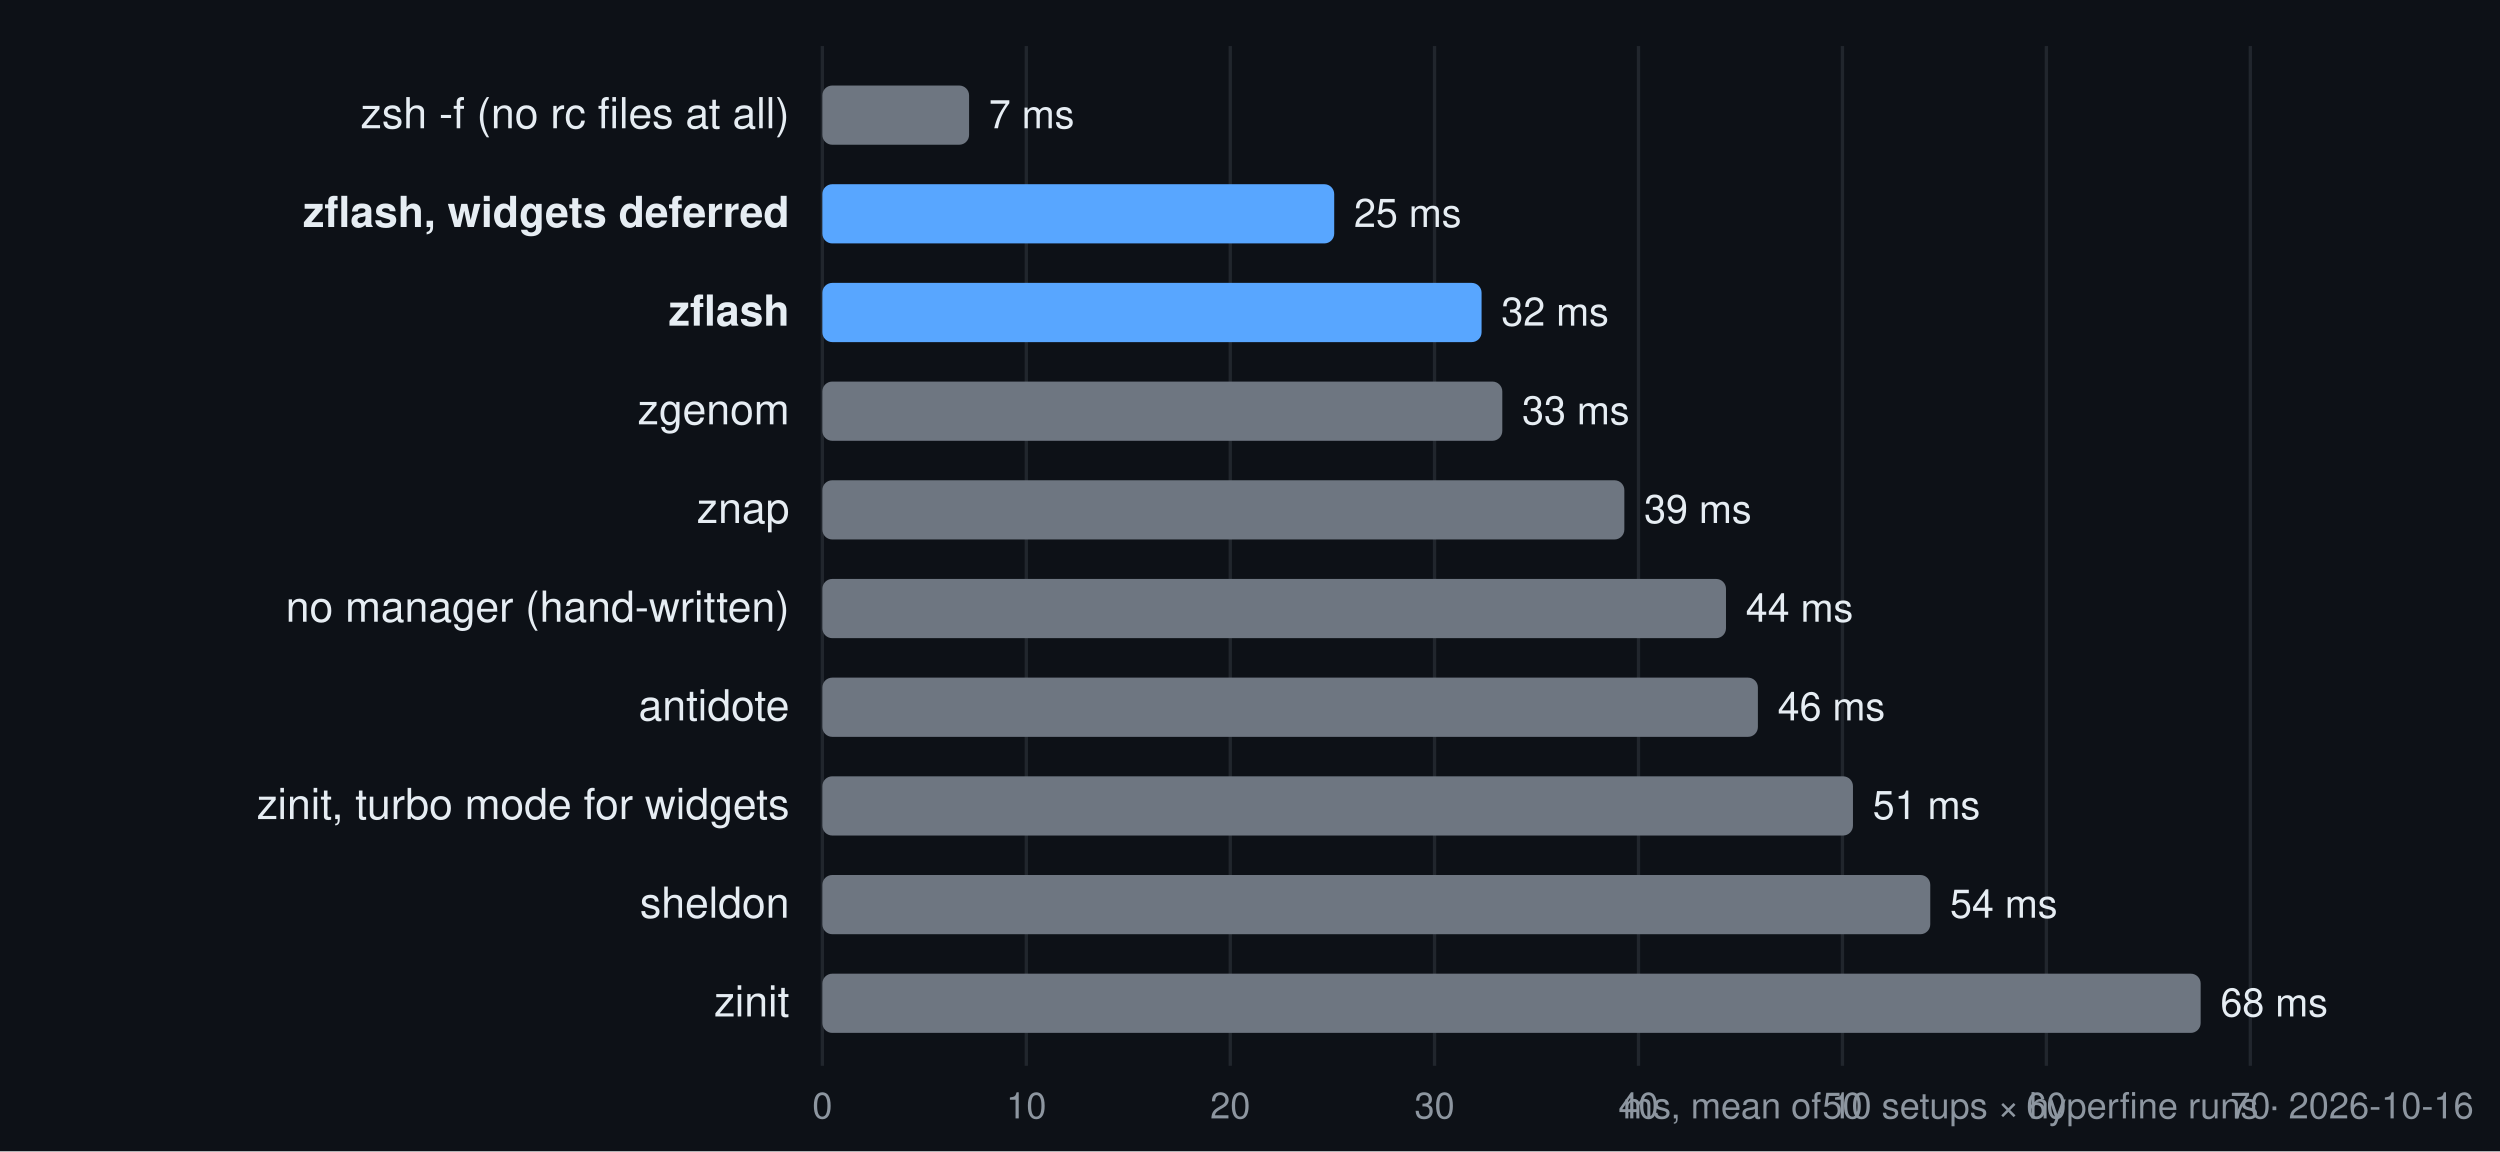
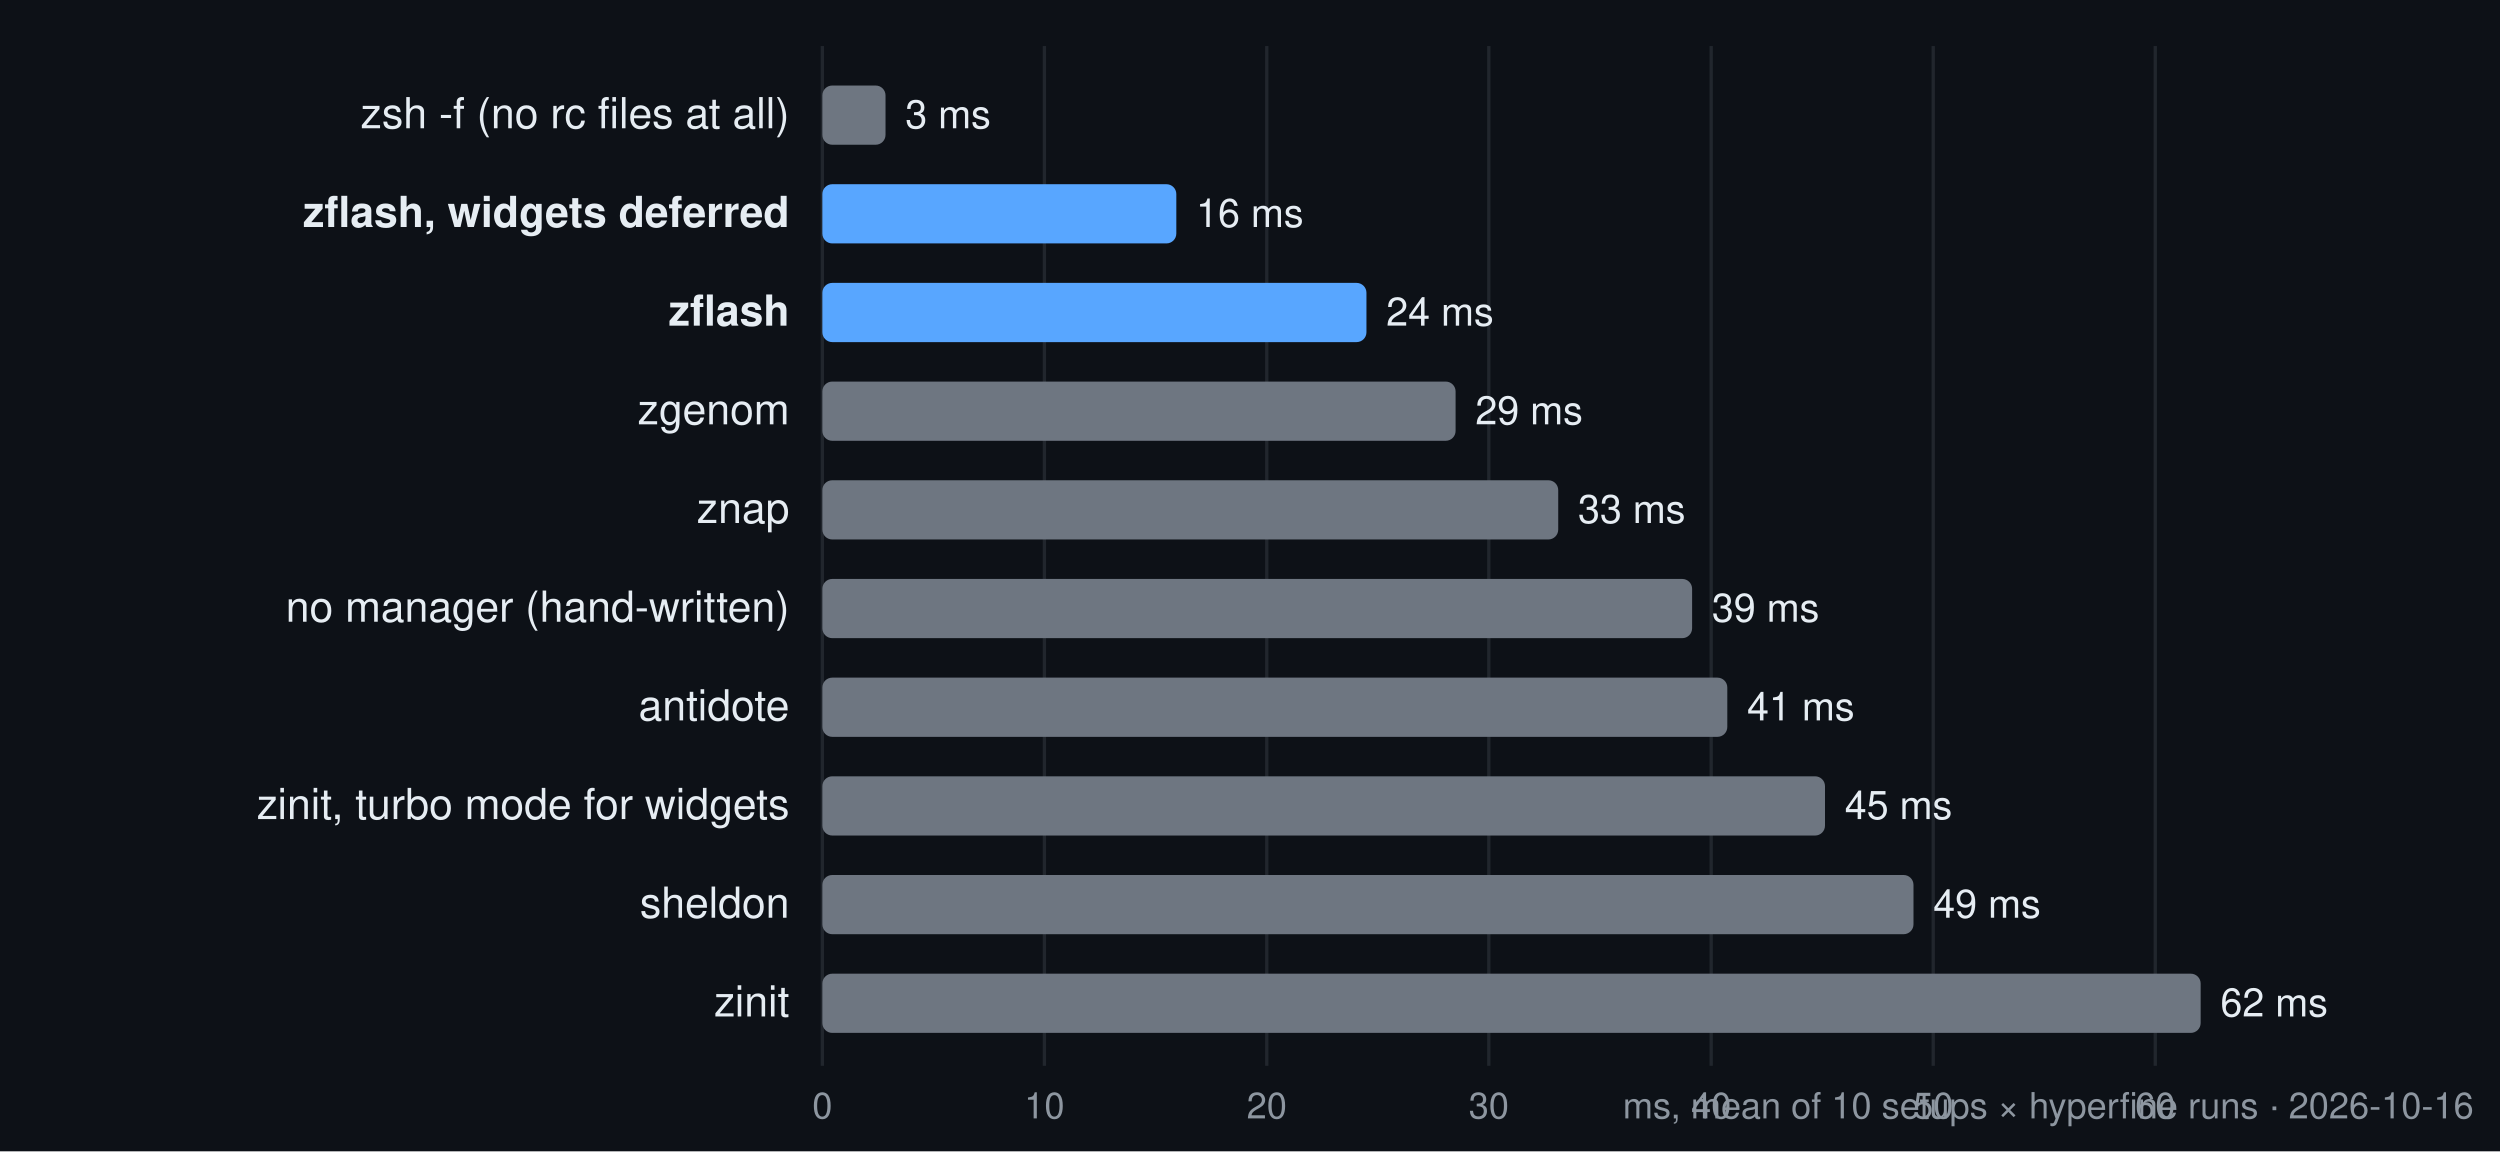
<svg xmlns="http://www.w3.org/2000/svg" width="760" height="350" viewBox="0 0 760 350" font-family="-apple-system, Segoe UI, Helvetica, Arial, sans-serif" font-size="13">
  <rect width="760" height="350" fill="#0d1117" />
  <line x1="250.0" y1="14" x2="250.0" y2="324" stroke="#21262d" stroke-width="1" />
  <text x="250.0" y="340" fill="#8d96a0" text-anchor="middle" font-size="11">0</text>
-   <line x1="312.0" y1="14" x2="312.0" y2="324" stroke="#21262d" stroke-width="1" />
-   <text x="312.0" y="340" fill="#8d96a0" text-anchor="middle" font-size="11">10</text>
-   <line x1="374.0" y1="14" x2="374.0" y2="324" stroke="#21262d" stroke-width="1" />
-   <text x="374.0" y="340" fill="#8d96a0" text-anchor="middle" font-size="11">20</text>
-   <line x1="436.1" y1="14" x2="436.1" y2="324" stroke="#21262d" stroke-width="1" />
-   <text x="436.1" y="340" fill="#8d96a0" text-anchor="middle" font-size="11">30</text>
-   <line x1="498.1" y1="14" x2="498.1" y2="324" stroke="#21262d" stroke-width="1" />
-   <text x="498.1" y="340" fill="#8d96a0" text-anchor="middle" font-size="11">40</text>
-   <line x1="560.1" y1="14" x2="560.1" y2="324" stroke="#21262d" stroke-width="1" />
-   <text x="560.1" y="340" fill="#8d96a0" text-anchor="middle" font-size="11">50</text>
-   <line x1="622.1" y1="14" x2="622.1" y2="324" stroke="#21262d" stroke-width="1" />
-   <text x="622.1" y="340" fill="#8d96a0" text-anchor="middle" font-size="11">60</text>
-   <line x1="684.1" y1="14" x2="684.1" y2="324" stroke="#21262d" stroke-width="1" />
-   <text x="684.1" y="340" fill="#8d96a0" text-anchor="middle" font-size="11">70</text>
+   <line x1="317.5" y1="14" x2="317.5" y2="324" stroke="#21262d" stroke-width="1" />
+   <text x="317.5" y="340" fill="#8d96a0" text-anchor="middle" font-size="11">10</text>
+   <line x1="385.1" y1="14" x2="385.1" y2="324" stroke="#21262d" stroke-width="1" />
+   <text x="385.1" y="340" fill="#8d96a0" text-anchor="middle" font-size="11">20</text>
+   <line x1="452.6" y1="14" x2="452.6" y2="324" stroke="#21262d" stroke-width="1" />
+   <text x="452.6" y="340" fill="#8d96a0" text-anchor="middle" font-size="11">30</text>
+   <line x1="520.2" y1="14" x2="520.2" y2="324" stroke="#21262d" stroke-width="1" />
+   <text x="520.2" y="340" fill="#8d96a0" text-anchor="middle" font-size="11">40</text>
+   <line x1="587.7" y1="14" x2="587.7" y2="324" stroke="#21262d" stroke-width="1" />
+   <text x="587.7" y="340" fill="#8d96a0" text-anchor="middle" font-size="11">50</text>
+   <line x1="655.2" y1="14" x2="655.2" y2="324" stroke="#21262d" stroke-width="1" />
+   <text x="655.2" y="340" fill="#8d96a0" text-anchor="middle" font-size="11">60</text>
  <text x="240" y="39" fill="#e6edf3" text-anchor="end">zsh -f (no rc files at all)</text>
-   <rect x="250" y="26" width="44.6" height="18" rx="3" fill="#6e7681" />
-   <text x="300.6" y="39" fill="#e6edf3" font-size="12">7 ms</text>
+   <rect x="250" y="26" width="19.2" height="18" rx="3" fill="#6e7681" />
+   <text x="275.2" y="39" fill="#e6edf3" font-size="12">3 ms</text>
  <text x="240" y="69" fill="#e6edf3" text-anchor="end" font-weight="600">zflash, widgets deferred</text>
-   <rect x="250" y="56" width="155.6" height="18" rx="3" fill="#58a6ff" />
-   <text x="411.6" y="69" fill="#e6edf3" font-size="12">25 ms</text>
+   <rect x="250" y="56" width="107.6" height="18" rx="3" fill="#58a6ff" />
+   <text x="363.6" y="69" fill="#e6edf3" font-size="12">16 ms</text>
  <text x="240" y="99" fill="#e6edf3" text-anchor="end" font-weight="600">zflash</text>
-   <rect x="250" y="86" width="200.4" height="18" rx="3" fill="#58a6ff" />
-   <text x="456.4" y="99" fill="#e6edf3" font-size="12">32 ms</text>
+   <rect x="250" y="86" width="165.4" height="18" rx="3" fill="#58a6ff" />
+   <text x="421.4" y="99" fill="#e6edf3" font-size="12">24 ms</text>
  <text x="240" y="129" fill="#e6edf3" text-anchor="end">zgenom</text>
-   <rect x="250" y="116" width="206.7" height="18" rx="3" fill="#6e7681" />
-   <text x="462.7" y="129" fill="#e6edf3" font-size="12">33 ms</text>
+   <rect x="250" y="116" width="192.5" height="18" rx="3" fill="#6e7681" />
+   <text x="448.5" y="129" fill="#e6edf3" font-size="12">29 ms</text>
  <text x="240" y="159" fill="#e6edf3" text-anchor="end">znap</text>
-   <rect x="250" y="146" width="243.8" height="18" rx="3" fill="#6e7681" />
-   <text x="499.8" y="159" fill="#e6edf3" font-size="12">39 ms</text>
+   <rect x="250" y="146" width="223.7" height="18" rx="3" fill="#6e7681" />
+   <text x="479.7" y="159" fill="#e6edf3" font-size="12">33 ms</text>
  <text x="240" y="189" fill="#e6edf3" text-anchor="end">no manager (hand-written)</text>
-   <rect x="250" y="176" width="274.7" height="18" rx="3" fill="#6e7681" />
-   <text x="530.7" y="189" fill="#e6edf3" font-size="12">44 ms</text>
+   <rect x="250" y="176" width="264.4" height="18" rx="3" fill="#6e7681" />
+   <text x="520.4" y="189" fill="#e6edf3" font-size="12">39 ms</text>
  <text x="240" y="219" fill="#e6edf3" text-anchor="end">antidote</text>
-   <rect x="250" y="206" width="284.4" height="18" rx="3" fill="#6e7681" />
-   <text x="540.4" y="219" fill="#e6edf3" font-size="12">46 ms</text>
+   <rect x="250" y="206" width="275.1" height="18" rx="3" fill="#6e7681" />
+   <text x="531.1" y="219" fill="#e6edf3" font-size="12">41 ms</text>
  <text x="240" y="249" fill="#e6edf3" text-anchor="end">zinit, turbo mode for widgets</text>
-   <rect x="250" y="236" width="313.3" height="18" rx="3" fill="#6e7681" />
-   <text x="569.3" y="249" fill="#e6edf3" font-size="12">51 ms</text>
+   <rect x="250" y="236" width="304.8" height="18" rx="3" fill="#6e7681" />
+   <text x="560.8" y="249" fill="#e6edf3" font-size="12">45 ms</text>
  <text x="240" y="279" fill="#e6edf3" text-anchor="end">sheldon</text>
-   <rect x="250" y="266" width="336.8" height="18" rx="3" fill="#6e7681" />
-   <text x="592.8" y="279" fill="#e6edf3" font-size="12">54 ms</text>
+   <rect x="250" y="266" width="331.7" height="18" rx="3" fill="#6e7681" />
+   <text x="587.7" y="279" fill="#e6edf3" font-size="12">49 ms</text>
  <text x="240" y="309" fill="#e6edf3" text-anchor="end">zinit</text>
  <rect x="250" y="296" width="419.0" height="18" rx="3" fill="#6e7681" />
-   <text x="675.0" y="309" fill="#e6edf3" font-size="12">68 ms</text>
+   <text x="675.0" y="309" fill="#e6edf3" font-size="12">62 ms</text>
  <text x="752" y="340" fill="#8d96a0" text-anchor="end" font-size="11">ms, mean of 10 setups × hyperfine runs · 2026-10-16</text>
</svg>
